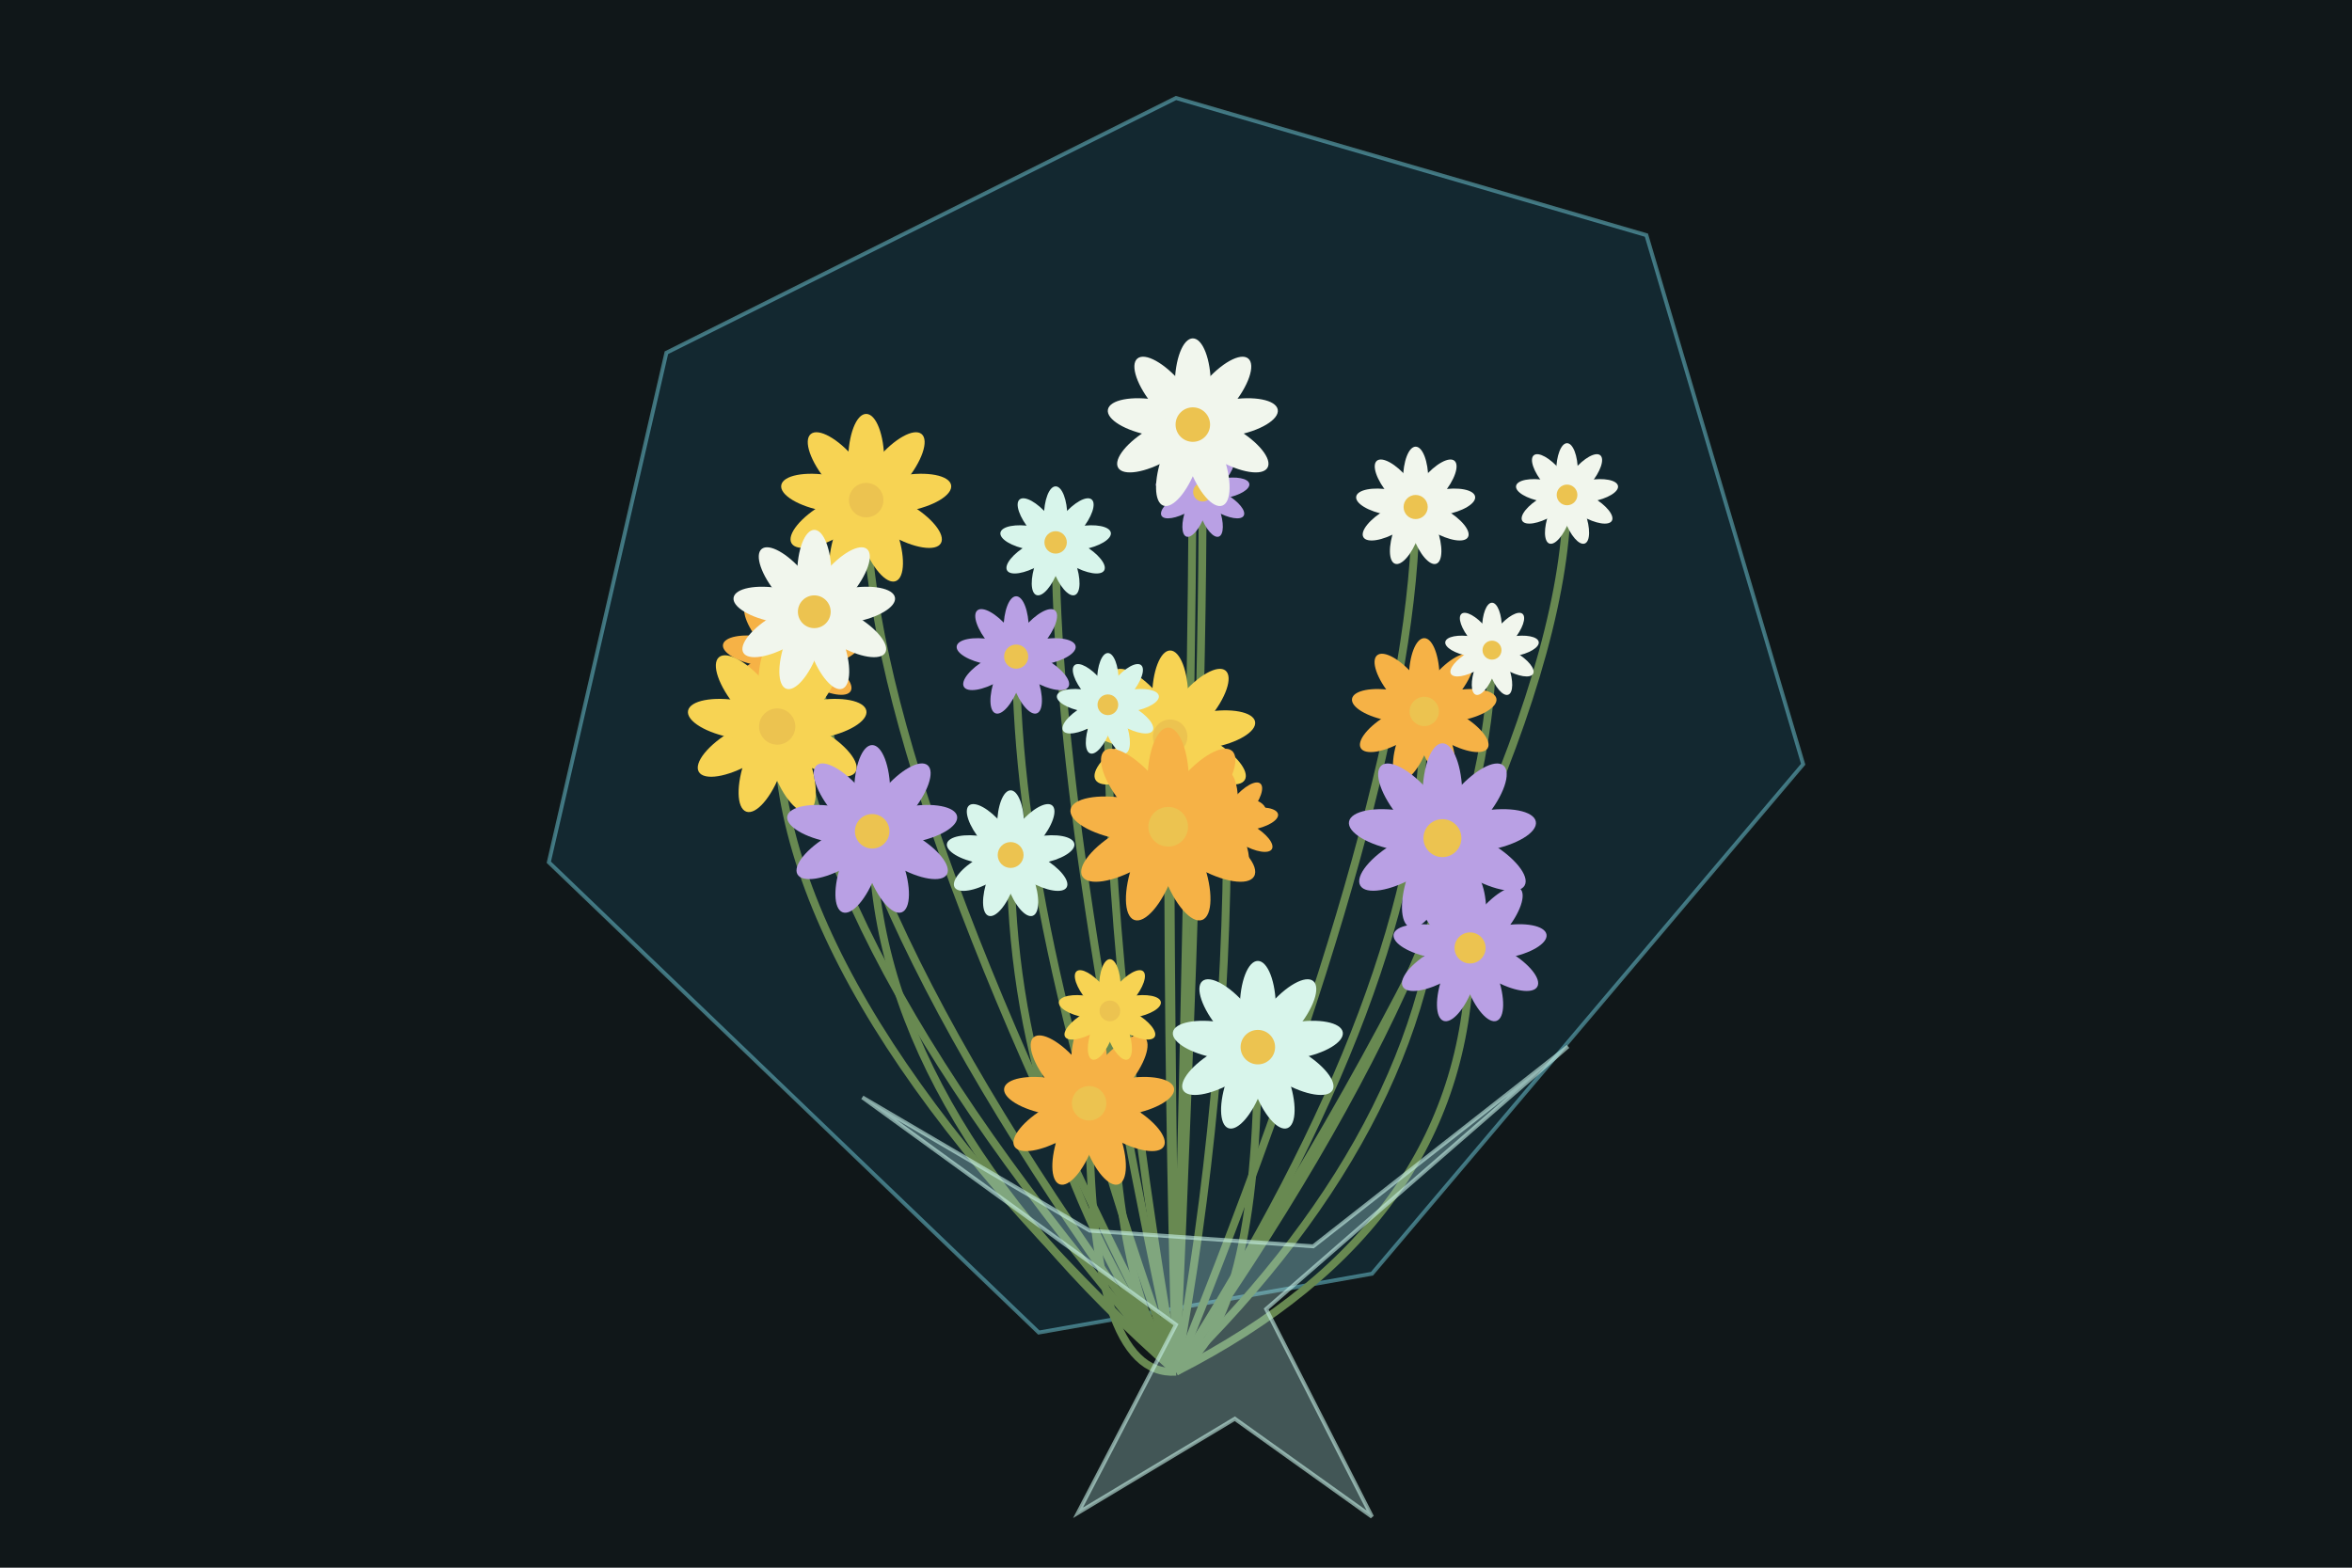
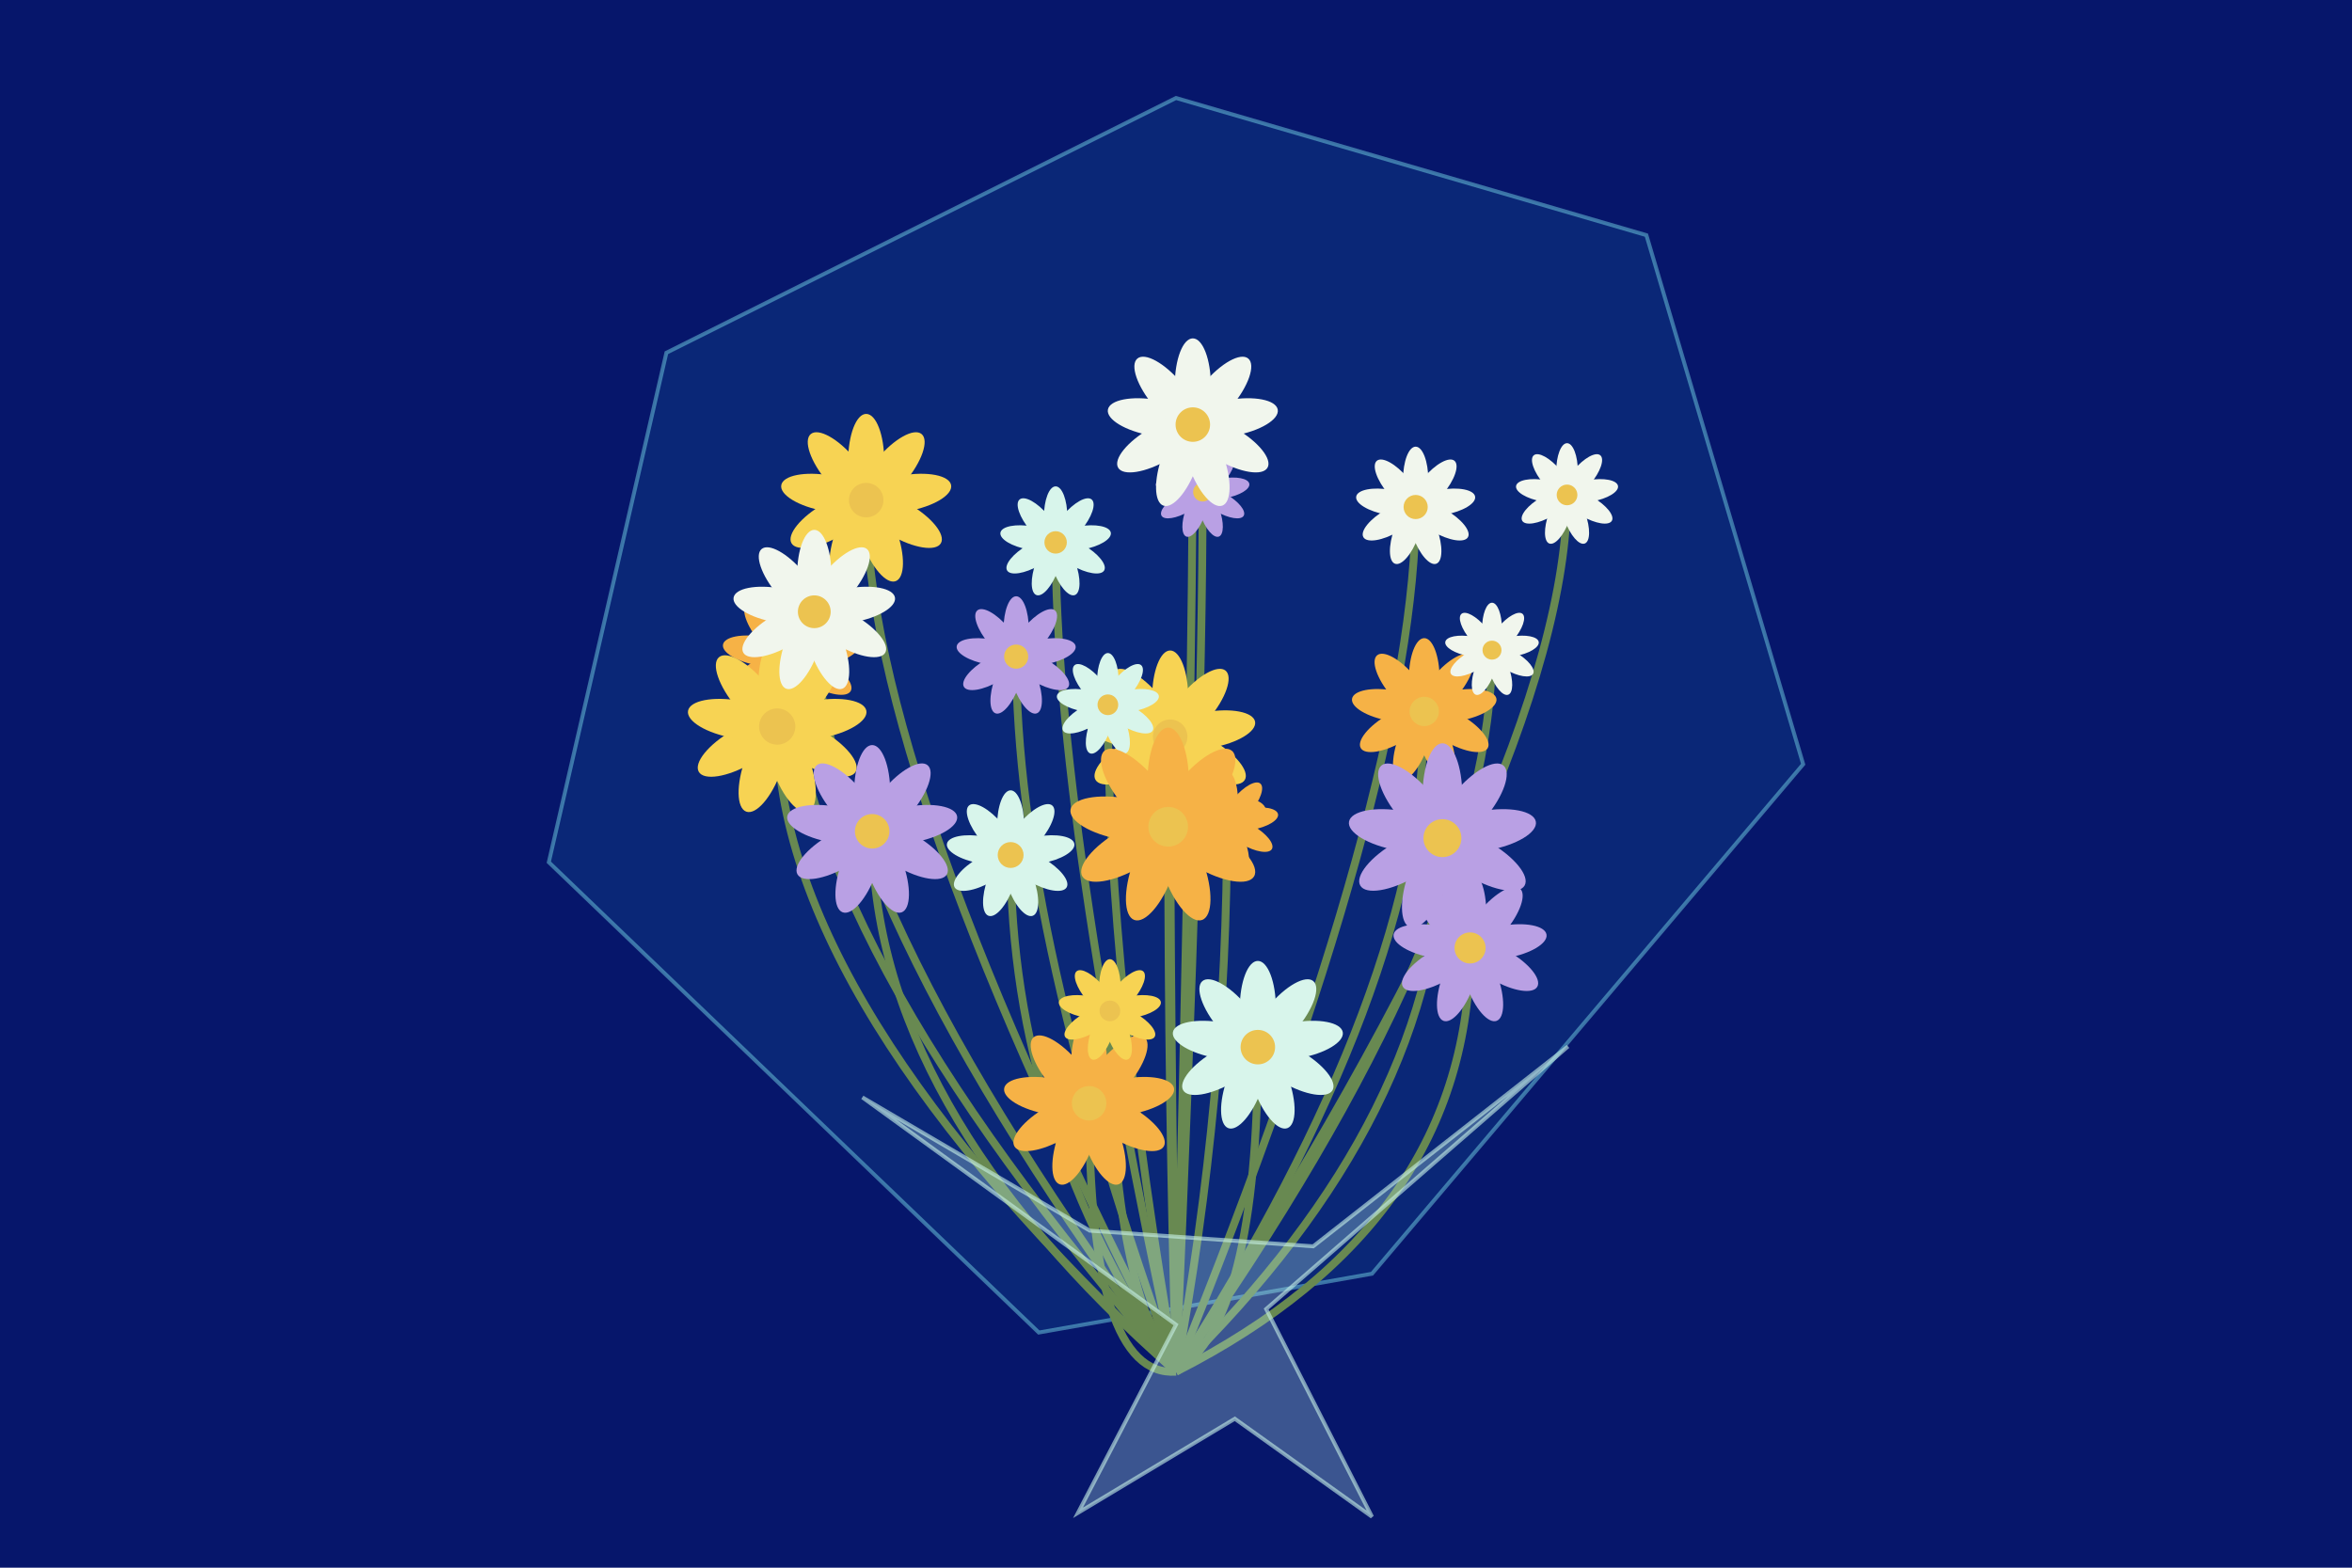
<svg xmlns="http://www.w3.org/2000/svg" viewBox="0 0 600 400">
-   <rect width="600" height="400" fill="#101719" />
+   <rect width="600" height="400" fill="#06166b" />
  <path d="M300 25 170 90 140 220 265 340 350 325 460 195 420 60Z" fill="#279cc322" stroke="#79dbe977" />
  <path d="M300 350 Q399.755 196.28 399.755 126.28" fill="none" stroke="#688951" stroke-width="2" />
  <path d="M300 350 Q363.326 251.524 363.326 181.524" fill="none" stroke="#688951" stroke-width="2" />
  <path d="M300 350 Q259.227 237.538 259.227 167.538" fill="none" stroke="#688951" stroke-width="2" />
  <path d="M300 350 Q298.513 257.973 298.513 187.973" fill="none" stroke="#688951" stroke-width="2" />
  <path d="M300 350 Q282.619 249.826 282.619 179.826" fill="none" stroke="#688951" stroke-width="2" />
  <path d="M300 350 Q380.613 235.886 380.613 165.886" fill="none" stroke="#688951" stroke-width="2" />
  <path d="M300 350 Q201.771 237.526 201.771 167.526" fill="none" stroke="#688951" stroke-width="2" />
  <path d="M300 350 Q306.787 195.544 306.787 125.544" fill="none" stroke="#688951" stroke-width="2" />
  <path d="M300 350 Q220.968 197.608 220.968 127.608" fill="none" stroke="#688951" stroke-width="2" />
  <path d="M300 350 Q320.878 337.181 320.878 267.181" fill="none" stroke="#688951" stroke-width="2" />
  <path d="M300 350 Q304.291 178.335 304.291 108.335" fill="none" stroke="#688951" stroke-width="2" />
  <path d="M300 350 Q277.834 351.506 277.834 281.506" fill="none" stroke="#688951" stroke-width="2" />
  <path d="M300 350 Q367.967 283.855 367.967 213.855" fill="none" stroke="#688951" stroke-width="2" />
  <path d="M300 350 Q198.267 255.382 198.267 185.382" fill="none" stroke="#688951" stroke-width="2" />
  <path d="M300 350 Q269.293 208.396 269.293 138.396" fill="none" stroke="#688951" stroke-width="2" />
  <path d="M300 350 Q207.726 226.092 207.726 156.092" fill="none" stroke="#688951" stroke-width="2" />
  <path d="M300 350 Q313.03 280.039 313.03 210.039" fill="none" stroke="#688951" stroke-width="2" />
  <path d="M300 350 Q222.495 282.106 222.495 212.106" fill="none" stroke="#688951" stroke-width="2" />
  <path d="M300 350 Q283.132 327.935 283.132 257.935" fill="none" stroke="#688951" stroke-width="2" />
  <path d="M300 350 Q257.815 288.157 257.815 218.157" fill="none" stroke="#688951" stroke-width="2" />
  <path d="M300 350 Q361.138 199.367 361.138 129.367" fill="none" stroke="#688951" stroke-width="2" />
  <path d="M300 350 Q298.01 280.953 298.01 210.953" fill="none" stroke="#688951" stroke-width="2" />
  <path d="M300 350 Q375.017 311.87 375.017 241.87" fill="none" stroke="#688951" stroke-width="2" />
  <g transform="translate(399.7549 126.2805)">
    <ellipse cy="-6.0" rx="2.76" ry="7.2" fill="#f1f6ed" transform="rotate(0)" />
    <ellipse cy="-6.0" rx="2.76" ry="7.2" fill="#f1f6ed" transform="rotate(40)" />
    <ellipse cy="-6.0" rx="2.76" ry="7.2" fill="#f1f6ed" transform="rotate(80)" />
    <ellipse cy="-6.0" rx="2.76" ry="7.2" fill="#f1f6ed" transform="rotate(120)" />
    <ellipse cy="-6.0" rx="2.76" ry="7.2" fill="#f1f6ed" transform="rotate(160)" />
    <ellipse cy="-6.0" rx="2.76" ry="7.2" fill="#f1f6ed" transform="rotate(200)" />
    <ellipse cy="-6.0" rx="2.76" ry="7.2" fill="#f1f6ed" transform="rotate(240)" />
    <ellipse cy="-6.0" rx="2.76" ry="7.2" fill="#f1f6ed" transform="rotate(280)" />
    <ellipse cy="-6.0" rx="2.76" ry="7.2" fill="#f1f6ed" transform="rotate(320)" />
    <circle r="2.64" fill="#ecc350" />
  </g>
  <g transform="translate(363.3259 181.5242)">
    <ellipse cy="-8.5" rx="3.91" ry="10.2" fill="#f6b246" transform="rotate(0)" />
    <ellipse cy="-8.5" rx="3.91" ry="10.2" fill="#f6b246" transform="rotate(40)" />
    <ellipse cy="-8.5" rx="3.91" ry="10.2" fill="#f6b246" transform="rotate(80)" />
    <ellipse cy="-8.5" rx="3.91" ry="10.2" fill="#f6b246" transform="rotate(120)" />
    <ellipse cy="-8.5" rx="3.91" ry="10.2" fill="#f6b246" transform="rotate(160)" />
    <ellipse cy="-8.5" rx="3.91" ry="10.2" fill="#f6b246" transform="rotate(200)" />
    <ellipse cy="-8.5" rx="3.91" ry="10.2" fill="#f6b246" transform="rotate(240)" />
    <ellipse cy="-8.5" rx="3.91" ry="10.2" fill="#f6b246" transform="rotate(280)" />
    <ellipse cy="-8.5" rx="3.91" ry="10.2" fill="#f6b246" transform="rotate(320)" />
    <circle r="3.74" fill="#ecc350" />
  </g>
  <g transform="translate(259.2275 167.538)">
    <ellipse cy="-7.0" rx="3.22" ry="8.4" fill="#b9a0e4" transform="rotate(0)" />
    <ellipse cy="-7.0" rx="3.22" ry="8.4" fill="#b9a0e4" transform="rotate(40)" />
    <ellipse cy="-7.0" rx="3.22" ry="8.4" fill="#b9a0e4" transform="rotate(80)" />
    <ellipse cy="-7.0" rx="3.22" ry="8.4" fill="#b9a0e4" transform="rotate(120)" />
    <ellipse cy="-7.0" rx="3.22" ry="8.4" fill="#b9a0e4" transform="rotate(160)" />
    <ellipse cy="-7.0" rx="3.22" ry="8.4" fill="#b9a0e4" transform="rotate(200)" />
    <ellipse cy="-7.0" rx="3.22" ry="8.4" fill="#b9a0e4" transform="rotate(240)" />
    <ellipse cy="-7.0" rx="3.22" ry="8.4" fill="#b9a0e4" transform="rotate(280)" />
    <ellipse cy="-7.0" rx="3.22" ry="8.4" fill="#b9a0e4" transform="rotate(320)" />
    <circle r="3.08" fill="#ecc350" />
  </g>
  <g transform="translate(298.5129 187.9729)">
    <ellipse cy="-10.0" rx="4.6" ry="12.0" fill="#f7d353" transform="rotate(0)" />
    <ellipse cy="-10.0" rx="4.6" ry="12.0" fill="#f7d353" transform="rotate(40)" />
    <ellipse cy="-10.0" rx="4.6" ry="12.0" fill="#f7d353" transform="rotate(80)" />
    <ellipse cy="-10.0" rx="4.6" ry="12.0" fill="#f7d353" transform="rotate(120)" />
    <ellipse cy="-10.0" rx="4.6" ry="12.0" fill="#f7d353" transform="rotate(160)" />
    <ellipse cy="-10.0" rx="4.6" ry="12.0" fill="#f7d353" transform="rotate(200)" />
    <ellipse cy="-10.0" rx="4.6" ry="12.0" fill="#f7d353" transform="rotate(240)" />
    <ellipse cy="-10.0" rx="4.6" ry="12.0" fill="#f7d353" transform="rotate(280)" />
    <ellipse cy="-10.0" rx="4.6" ry="12.0" fill="#f7d353" transform="rotate(320)" />
    <circle r="4.4" fill="#ecc350" />
  </g>
  <g transform="translate(282.6194 179.8262)">
    <ellipse cy="-6.0" rx="2.76" ry="7.2" fill="#d8f5eb" transform="rotate(0)" />
    <ellipse cy="-6.0" rx="2.76" ry="7.2" fill="#d8f5eb" transform="rotate(40)" />
    <ellipse cy="-6.0" rx="2.76" ry="7.2" fill="#d8f5eb" transform="rotate(80)" />
    <ellipse cy="-6.0" rx="2.76" ry="7.2" fill="#d8f5eb" transform="rotate(120)" />
    <ellipse cy="-6.0" rx="2.76" ry="7.2" fill="#d8f5eb" transform="rotate(160)" />
    <ellipse cy="-6.0" rx="2.76" ry="7.2" fill="#d8f5eb" transform="rotate(200)" />
    <ellipse cy="-6.0" rx="2.76" ry="7.2" fill="#d8f5eb" transform="rotate(240)" />
    <ellipse cy="-6.0" rx="2.76" ry="7.2" fill="#d8f5eb" transform="rotate(280)" />
    <ellipse cy="-6.0" rx="2.76" ry="7.2" fill="#d8f5eb" transform="rotate(320)" />
    <circle r="2.64" fill="#ecc350" />
  </g>
  <g transform="translate(380.6129 165.8857)">
    <ellipse cy="-5.5" rx="2.53" ry="6.6" fill="#f1f6ed" transform="rotate(0)" />
    <ellipse cy="-5.5" rx="2.53" ry="6.6" fill="#f1f6ed" transform="rotate(40)" />
    <ellipse cy="-5.5" rx="2.53" ry="6.6" fill="#f1f6ed" transform="rotate(80)" />
    <ellipse cy="-5.5" rx="2.53" ry="6.6" fill="#f1f6ed" transform="rotate(120)" />
    <ellipse cy="-5.5" rx="2.53" ry="6.6" fill="#f1f6ed" transform="rotate(160)" />
    <ellipse cy="-5.5" rx="2.53" ry="6.6" fill="#f1f6ed" transform="rotate(200)" />
    <ellipse cy="-5.5" rx="2.53" ry="6.6" fill="#f1f6ed" transform="rotate(240)" />
    <ellipse cy="-5.5" rx="2.53" ry="6.6" fill="#f1f6ed" transform="rotate(280)" />
    <ellipse cy="-5.5" rx="2.53" ry="6.6" fill="#f1f6ed" transform="rotate(320)" />
    <circle r="2.42" fill="#ecc350" />
  </g>
  <g transform="translate(201.7714 167.5258)">
    <ellipse cy="-8.0" rx="3.68" ry="9.6" fill="#f6b246" transform="rotate(0)" />
    <ellipse cy="-8.0" rx="3.68" ry="9.6" fill="#f6b246" transform="rotate(40)" />
    <ellipse cy="-8.0" rx="3.68" ry="9.6" fill="#f6b246" transform="rotate(80)" />
    <ellipse cy="-8.0" rx="3.68" ry="9.6" fill="#f6b246" transform="rotate(120)" />
    <ellipse cy="-8.0" rx="3.68" ry="9.6" fill="#f6b246" transform="rotate(160)" />
    <ellipse cy="-8.0" rx="3.68" ry="9.6" fill="#f6b246" transform="rotate(200)" />
    <ellipse cy="-8.0" rx="3.68" ry="9.6" fill="#f6b246" transform="rotate(240)" />
    <ellipse cy="-8.0" rx="3.68" ry="9.6" fill="#f6b246" transform="rotate(280)" />
    <ellipse cy="-8.0" rx="3.68" ry="9.6" fill="#f6b246" transform="rotate(320)" />
    <circle r="3.52" fill="#ecc350" />
  </g>
  <g transform="translate(306.7875 125.5436)">
    <ellipse cy="-5.5" rx="2.53" ry="6.6" fill="#b9a0e4" transform="rotate(0)" />
    <ellipse cy="-5.5" rx="2.53" ry="6.6" fill="#b9a0e4" transform="rotate(40)" />
    <ellipse cy="-5.5" rx="2.53" ry="6.6" fill="#b9a0e4" transform="rotate(80)" />
    <ellipse cy="-5.5" rx="2.53" ry="6.6" fill="#b9a0e4" transform="rotate(120)" />
    <ellipse cy="-5.5" rx="2.53" ry="6.6" fill="#b9a0e4" transform="rotate(160)" />
    <ellipse cy="-5.5" rx="2.53" ry="6.6" fill="#b9a0e4" transform="rotate(200)" />
    <ellipse cy="-5.5" rx="2.53" ry="6.6" fill="#b9a0e4" transform="rotate(240)" />
    <ellipse cy="-5.5" rx="2.53" ry="6.6" fill="#b9a0e4" transform="rotate(280)" />
    <ellipse cy="-5.5" rx="2.53" ry="6.6" fill="#b9a0e4" transform="rotate(320)" />
    <circle r="2.42" fill="#ecc350" />
  </g>
  <g transform="translate(220.9682 127.6075)">
    <ellipse cy="-10.0" rx="4.6" ry="12.0" fill="#f7d353" transform="rotate(0)" />
    <ellipse cy="-10.0" rx="4.6" ry="12.0" fill="#f7d353" transform="rotate(40)" />
    <ellipse cy="-10.0" rx="4.6" ry="12.0" fill="#f7d353" transform="rotate(80)" />
    <ellipse cy="-10.0" rx="4.6" ry="12.0" fill="#f7d353" transform="rotate(120)" />
    <ellipse cy="-10.0" rx="4.6" ry="12.0" fill="#f7d353" transform="rotate(160)" />
    <ellipse cy="-10.0" rx="4.6" ry="12.0" fill="#f7d353" transform="rotate(200)" />
    <ellipse cy="-10.0" rx="4.6" ry="12.0" fill="#f7d353" transform="rotate(240)" />
    <ellipse cy="-10.0" rx="4.6" ry="12.0" fill="#f7d353" transform="rotate(280)" />
    <ellipse cy="-10.0" rx="4.6" ry="12.0" fill="#f7d353" transform="rotate(320)" />
    <circle r="4.4" fill="#ecc350" />
  </g>
  <g transform="translate(320.8778 267.1805)">
    <ellipse cy="-10.0" rx="4.6" ry="12.0" fill="#d8f5eb" transform="rotate(0)" />
    <ellipse cy="-10.0" rx="4.6" ry="12.0" fill="#d8f5eb" transform="rotate(40)" />
    <ellipse cy="-10.0" rx="4.6" ry="12.0" fill="#d8f5eb" transform="rotate(80)" />
    <ellipse cy="-10.0" rx="4.6" ry="12.0" fill="#d8f5eb" transform="rotate(120)" />
    <ellipse cy="-10.0" rx="4.6" ry="12.0" fill="#d8f5eb" transform="rotate(160)" />
    <ellipse cy="-10.0" rx="4.6" ry="12.0" fill="#d8f5eb" transform="rotate(200)" />
    <ellipse cy="-10.0" rx="4.6" ry="12.0" fill="#d8f5eb" transform="rotate(240)" />
    <ellipse cy="-10.0" rx="4.6" ry="12.0" fill="#d8f5eb" transform="rotate(280)" />
    <ellipse cy="-10.0" rx="4.6" ry="12.0" fill="#d8f5eb" transform="rotate(320)" />
    <circle r="4.4" fill="#ecc350" />
  </g>
  <g transform="translate(304.291 108.335)">
    <ellipse cy="-10.0" rx="4.6" ry="12.0" fill="#f1f6ed" transform="rotate(0)" />
    <ellipse cy="-10.0" rx="4.6" ry="12.0" fill="#f1f6ed" transform="rotate(40)" />
    <ellipse cy="-10.0" rx="4.6" ry="12.0" fill="#f1f6ed" transform="rotate(80)" />
    <ellipse cy="-10.0" rx="4.6" ry="12.0" fill="#f1f6ed" transform="rotate(120)" />
    <ellipse cy="-10.0" rx="4.6" ry="12.0" fill="#f1f6ed" transform="rotate(160)" />
    <ellipse cy="-10.0" rx="4.6" ry="12.0" fill="#f1f6ed" transform="rotate(200)" />
    <ellipse cy="-10.0" rx="4.6" ry="12.0" fill="#f1f6ed" transform="rotate(240)" />
    <ellipse cy="-10.0" rx="4.6" ry="12.0" fill="#f1f6ed" transform="rotate(280)" />
    <ellipse cy="-10.0" rx="4.6" ry="12.0" fill="#f1f6ed" transform="rotate(320)" />
    <circle r="4.4" fill="#ecc350" />
  </g>
  <g transform="translate(277.8343 281.5056)">
    <ellipse cy="-10.0" rx="4.6" ry="12.0" fill="#f6b246" transform="rotate(0)" />
    <ellipse cy="-10.0" rx="4.6" ry="12.0" fill="#f6b246" transform="rotate(40)" />
    <ellipse cy="-10.0" rx="4.6" ry="12.0" fill="#f6b246" transform="rotate(80)" />
    <ellipse cy="-10.0" rx="4.6" ry="12.0" fill="#f6b246" transform="rotate(120)" />
    <ellipse cy="-10.0" rx="4.6" ry="12.0" fill="#f6b246" transform="rotate(160)" />
    <ellipse cy="-10.0" rx="4.6" ry="12.0" fill="#f6b246" transform="rotate(200)" />
    <ellipse cy="-10.0" rx="4.6" ry="12.0" fill="#f6b246" transform="rotate(240)" />
    <ellipse cy="-10.0" rx="4.6" ry="12.0" fill="#f6b246" transform="rotate(280)" />
    <ellipse cy="-10.0" rx="4.6" ry="12.0" fill="#f6b246" transform="rotate(320)" />
    <circle r="4.4" fill="#ecc350" />
  </g>
  <g transform="translate(367.9667 213.8547)">
    <ellipse cy="-11.0" rx="5.06" ry="13.2" fill="#b9a0e4" transform="rotate(0)" />
    <ellipse cy="-11.0" rx="5.06" ry="13.2" fill="#b9a0e4" transform="rotate(40)" />
    <ellipse cy="-11.0" rx="5.06" ry="13.2" fill="#b9a0e4" transform="rotate(80)" />
    <ellipse cy="-11.0" rx="5.06" ry="13.2" fill="#b9a0e4" transform="rotate(120)" />
    <ellipse cy="-11.0" rx="5.06" ry="13.2" fill="#b9a0e4" transform="rotate(160)" />
    <ellipse cy="-11.0" rx="5.06" ry="13.2" fill="#b9a0e4" transform="rotate(200)" />
    <ellipse cy="-11.0" rx="5.06" ry="13.2" fill="#b9a0e4" transform="rotate(240)" />
    <ellipse cy="-11.0" rx="5.06" ry="13.2" fill="#b9a0e4" transform="rotate(280)" />
    <ellipse cy="-11.0" rx="5.06" ry="13.2" fill="#b9a0e4" transform="rotate(320)" />
    <circle r="4.84" fill="#ecc350" />
  </g>
  <g transform="translate(198.2667 185.3817)">
    <ellipse cy="-10.5" rx="4.83" ry="12.6" fill="#f7d353" transform="rotate(0)" />
    <ellipse cy="-10.5" rx="4.83" ry="12.6" fill="#f7d353" transform="rotate(40)" />
    <ellipse cy="-10.5" rx="4.83" ry="12.6" fill="#f7d353" transform="rotate(80)" />
    <ellipse cy="-10.5" rx="4.83" ry="12.6" fill="#f7d353" transform="rotate(120)" />
    <ellipse cy="-10.5" rx="4.83" ry="12.6" fill="#f7d353" transform="rotate(160)" />
    <ellipse cy="-10.5" rx="4.83" ry="12.6" fill="#f7d353" transform="rotate(200)" />
    <ellipse cy="-10.5" rx="4.83" ry="12.6" fill="#f7d353" transform="rotate(240)" />
    <ellipse cy="-10.5" rx="4.83" ry="12.6" fill="#f7d353" transform="rotate(280)" />
    <ellipse cy="-10.5" rx="4.83" ry="12.6" fill="#f7d353" transform="rotate(320)" />
    <circle r="4.62" fill="#ecc350" />
  </g>
  <g transform="translate(269.2935 138.3957)">
    <ellipse cy="-6.5" rx="2.99" ry="7.8" fill="#d8f5eb" transform="rotate(0)" />
    <ellipse cy="-6.5" rx="2.99" ry="7.8" fill="#d8f5eb" transform="rotate(40)" />
    <ellipse cy="-6.5" rx="2.99" ry="7.8" fill="#d8f5eb" transform="rotate(80)" />
    <ellipse cy="-6.5" rx="2.99" ry="7.8" fill="#d8f5eb" transform="rotate(120)" />
    <ellipse cy="-6.5" rx="2.99" ry="7.8" fill="#d8f5eb" transform="rotate(160)" />
    <ellipse cy="-6.5" rx="2.99" ry="7.8" fill="#d8f5eb" transform="rotate(200)" />
    <ellipse cy="-6.5" rx="2.99" ry="7.8" fill="#d8f5eb" transform="rotate(240)" />
    <ellipse cy="-6.5" rx="2.99" ry="7.8" fill="#d8f5eb" transform="rotate(280)" />
    <ellipse cy="-6.5" rx="2.99" ry="7.8" fill="#d8f5eb" transform="rotate(320)" />
    <circle r="2.86" fill="#ecc350" />
  </g>
  <g transform="translate(207.7256 156.0923)">
    <ellipse cy="-9.5" rx="4.37" ry="11.4" fill="#f1f6ed" transform="rotate(0)" />
    <ellipse cy="-9.5" rx="4.37" ry="11.4" fill="#f1f6ed" transform="rotate(40)" />
    <ellipse cy="-9.5" rx="4.37" ry="11.4" fill="#f1f6ed" transform="rotate(80)" />
    <ellipse cy="-9.5" rx="4.37" ry="11.4" fill="#f1f6ed" transform="rotate(120)" />
    <ellipse cy="-9.5" rx="4.37" ry="11.4" fill="#f1f6ed" transform="rotate(160)" />
    <ellipse cy="-9.5" rx="4.37" ry="11.4" fill="#f1f6ed" transform="rotate(200)" />
    <ellipse cy="-9.5" rx="4.37" ry="11.4" fill="#f1f6ed" transform="rotate(240)" />
    <ellipse cy="-9.5" rx="4.37" ry="11.4" fill="#f1f6ed" transform="rotate(280)" />
    <ellipse cy="-9.5" rx="4.37" ry="11.4" fill="#f1f6ed" transform="rotate(320)" />
    <circle r="4.18" fill="#ecc350" />
  </g>
  <g transform="translate(313.0302 210.0386)">
    <ellipse cy="-6.0" rx="2.76" ry="7.2" fill="#f6b246" transform="rotate(0)" />
    <ellipse cy="-6.0" rx="2.76" ry="7.2" fill="#f6b246" transform="rotate(40)" />
    <ellipse cy="-6.0" rx="2.76" ry="7.2" fill="#f6b246" transform="rotate(80)" />
    <ellipse cy="-6.0" rx="2.76" ry="7.2" fill="#f6b246" transform="rotate(120)" />
    <ellipse cy="-6.0" rx="2.76" ry="7.2" fill="#f6b246" transform="rotate(160)" />
    <ellipse cy="-6.0" rx="2.76" ry="7.2" fill="#f6b246" transform="rotate(200)" />
    <ellipse cy="-6.0" rx="2.76" ry="7.2" fill="#f6b246" transform="rotate(240)" />
    <ellipse cy="-6.0" rx="2.76" ry="7.2" fill="#f6b246" transform="rotate(280)" />
    <ellipse cy="-6.0" rx="2.76" ry="7.2" fill="#f6b246" transform="rotate(320)" />
    <circle r="2.64" fill="#ecc350" />
  </g>
  <g transform="translate(222.4948 212.106)">
    <ellipse cy="-10.0" rx="4.6" ry="12.0" fill="#b9a0e4" transform="rotate(0)" />
    <ellipse cy="-10.0" rx="4.6" ry="12.0" fill="#b9a0e4" transform="rotate(40)" />
    <ellipse cy="-10.0" rx="4.6" ry="12.0" fill="#b9a0e4" transform="rotate(80)" />
    <ellipse cy="-10.0" rx="4.6" ry="12.0" fill="#b9a0e4" transform="rotate(120)" />
    <ellipse cy="-10.0" rx="4.6" ry="12.0" fill="#b9a0e4" transform="rotate(160)" />
    <ellipse cy="-10.0" rx="4.6" ry="12.0" fill="#b9a0e4" transform="rotate(200)" />
    <ellipse cy="-10.0" rx="4.6" ry="12.0" fill="#b9a0e4" transform="rotate(240)" />
    <ellipse cy="-10.0" rx="4.6" ry="12.0" fill="#b9a0e4" transform="rotate(280)" />
    <ellipse cy="-10.0" rx="4.6" ry="12.0" fill="#b9a0e4" transform="rotate(320)" />
    <circle r="4.4" fill="#ecc350" />
  </g>
  <g transform="translate(283.1319 257.9351)">
    <ellipse cy="-6.0" rx="2.76" ry="7.2" fill="#f7d353" transform="rotate(0)" />
    <ellipse cy="-6.0" rx="2.76" ry="7.2" fill="#f7d353" transform="rotate(40)" />
    <ellipse cy="-6.0" rx="2.76" ry="7.2" fill="#f7d353" transform="rotate(80)" />
    <ellipse cy="-6.0" rx="2.76" ry="7.2" fill="#f7d353" transform="rotate(120)" />
    <ellipse cy="-6.0" rx="2.76" ry="7.2" fill="#f7d353" transform="rotate(160)" />
    <ellipse cy="-6.0" rx="2.76" ry="7.2" fill="#f7d353" transform="rotate(200)" />
    <ellipse cy="-6.0" rx="2.76" ry="7.2" fill="#f7d353" transform="rotate(240)" />
    <ellipse cy="-6.0" rx="2.76" ry="7.2" fill="#f7d353" transform="rotate(280)" />
    <ellipse cy="-6.0" rx="2.76" ry="7.2" fill="#f7d353" transform="rotate(320)" />
    <circle r="2.64" fill="#ecc350" />
  </g>
  <g transform="translate(257.8153 218.1566)">
    <ellipse cy="-7.5" rx="3.45" ry="9.0" fill="#d8f5eb" transform="rotate(0)" />
    <ellipse cy="-7.5" rx="3.45" ry="9.0" fill="#d8f5eb" transform="rotate(40)" />
    <ellipse cy="-7.5" rx="3.45" ry="9.0" fill="#d8f5eb" transform="rotate(80)" />
    <ellipse cy="-7.5" rx="3.45" ry="9.0" fill="#d8f5eb" transform="rotate(120)" />
    <ellipse cy="-7.5" rx="3.45" ry="9.0" fill="#d8f5eb" transform="rotate(160)" />
    <ellipse cy="-7.5" rx="3.45" ry="9.0" fill="#d8f5eb" transform="rotate(200)" />
    <ellipse cy="-7.5" rx="3.45" ry="9.0" fill="#d8f5eb" transform="rotate(240)" />
    <ellipse cy="-7.5" rx="3.45" ry="9.0" fill="#d8f5eb" transform="rotate(280)" />
    <ellipse cy="-7.5" rx="3.45" ry="9.0" fill="#d8f5eb" transform="rotate(320)" />
    <circle r="3.3" fill="#ecc350" />
  </g>
  <g transform="translate(361.1375 129.367)">
    <ellipse cy="-7.0" rx="3.22" ry="8.4" fill="#f1f6ed" transform="rotate(0)" />
    <ellipse cy="-7.0" rx="3.22" ry="8.4" fill="#f1f6ed" transform="rotate(40)" />
    <ellipse cy="-7.0" rx="3.22" ry="8.4" fill="#f1f6ed" transform="rotate(80)" />
    <ellipse cy="-7.0" rx="3.22" ry="8.4" fill="#f1f6ed" transform="rotate(120)" />
    <ellipse cy="-7.0" rx="3.22" ry="8.4" fill="#f1f6ed" transform="rotate(160)" />
    <ellipse cy="-7.0" rx="3.22" ry="8.4" fill="#f1f6ed" transform="rotate(200)" />
    <ellipse cy="-7.0" rx="3.22" ry="8.4" fill="#f1f6ed" transform="rotate(240)" />
    <ellipse cy="-7.0" rx="3.22" ry="8.4" fill="#f1f6ed" transform="rotate(280)" />
    <ellipse cy="-7.0" rx="3.22" ry="8.4" fill="#f1f6ed" transform="rotate(320)" />
    <circle r="3.08" fill="#ecc350" />
  </g>
  <g transform="translate(298.01 210.953)">
    <ellipse cy="-11.5" rx="5.29" ry="13.8" fill="#f6b246" transform="rotate(0)" />
    <ellipse cy="-11.5" rx="5.29" ry="13.8" fill="#f6b246" transform="rotate(40)" />
    <ellipse cy="-11.5" rx="5.29" ry="13.8" fill="#f6b246" transform="rotate(80)" />
    <ellipse cy="-11.5" rx="5.29" ry="13.8" fill="#f6b246" transform="rotate(120)" />
    <ellipse cy="-11.5" rx="5.29" ry="13.8" fill="#f6b246" transform="rotate(160)" />
    <ellipse cy="-11.5" rx="5.29" ry="13.8" fill="#f6b246" transform="rotate(200)" />
    <ellipse cy="-11.5" rx="5.29" ry="13.8" fill="#f6b246" transform="rotate(240)" />
    <ellipse cy="-11.5" rx="5.29" ry="13.8" fill="#f6b246" transform="rotate(280)" />
    <ellipse cy="-11.5" rx="5.29" ry="13.8" fill="#f6b246" transform="rotate(320)" />
    <circle r="5.06" fill="#ecc350" />
  </g>
  <g transform="translate(375.017 241.8703)">
    <ellipse cy="-9.0" rx="4.14" ry="10.8" fill="#b9a0e4" transform="rotate(0)" />
    <ellipse cy="-9.0" rx="4.14" ry="10.8" fill="#b9a0e4" transform="rotate(40)" />
    <ellipse cy="-9.0" rx="4.14" ry="10.8" fill="#b9a0e4" transform="rotate(80)" />
    <ellipse cy="-9.0" rx="4.14" ry="10.8" fill="#b9a0e4" transform="rotate(120)" />
    <ellipse cy="-9.0" rx="4.14" ry="10.8" fill="#b9a0e4" transform="rotate(160)" />
    <ellipse cy="-9.0" rx="4.14" ry="10.8" fill="#b9a0e4" transform="rotate(200)" />
    <ellipse cy="-9.0" rx="4.14" ry="10.8" fill="#b9a0e4" transform="rotate(240)" />
    <ellipse cy="-9.0" rx="4.14" ry="10.8" fill="#b9a0e4" transform="rotate(280)" />
    <ellipse cy="-9.0" rx="4.14" ry="10.8" fill="#b9a0e4" transform="rotate(320)" />
    <circle r="3.96" fill="#ecc350" />
  </g>
  <path d="m220 280 80 58-25 48 40-24 35 25-27-53 77-67-65 51-57-4Z" fill="#b7e9e44d" stroke="#c8f1e899" />
</svg>
